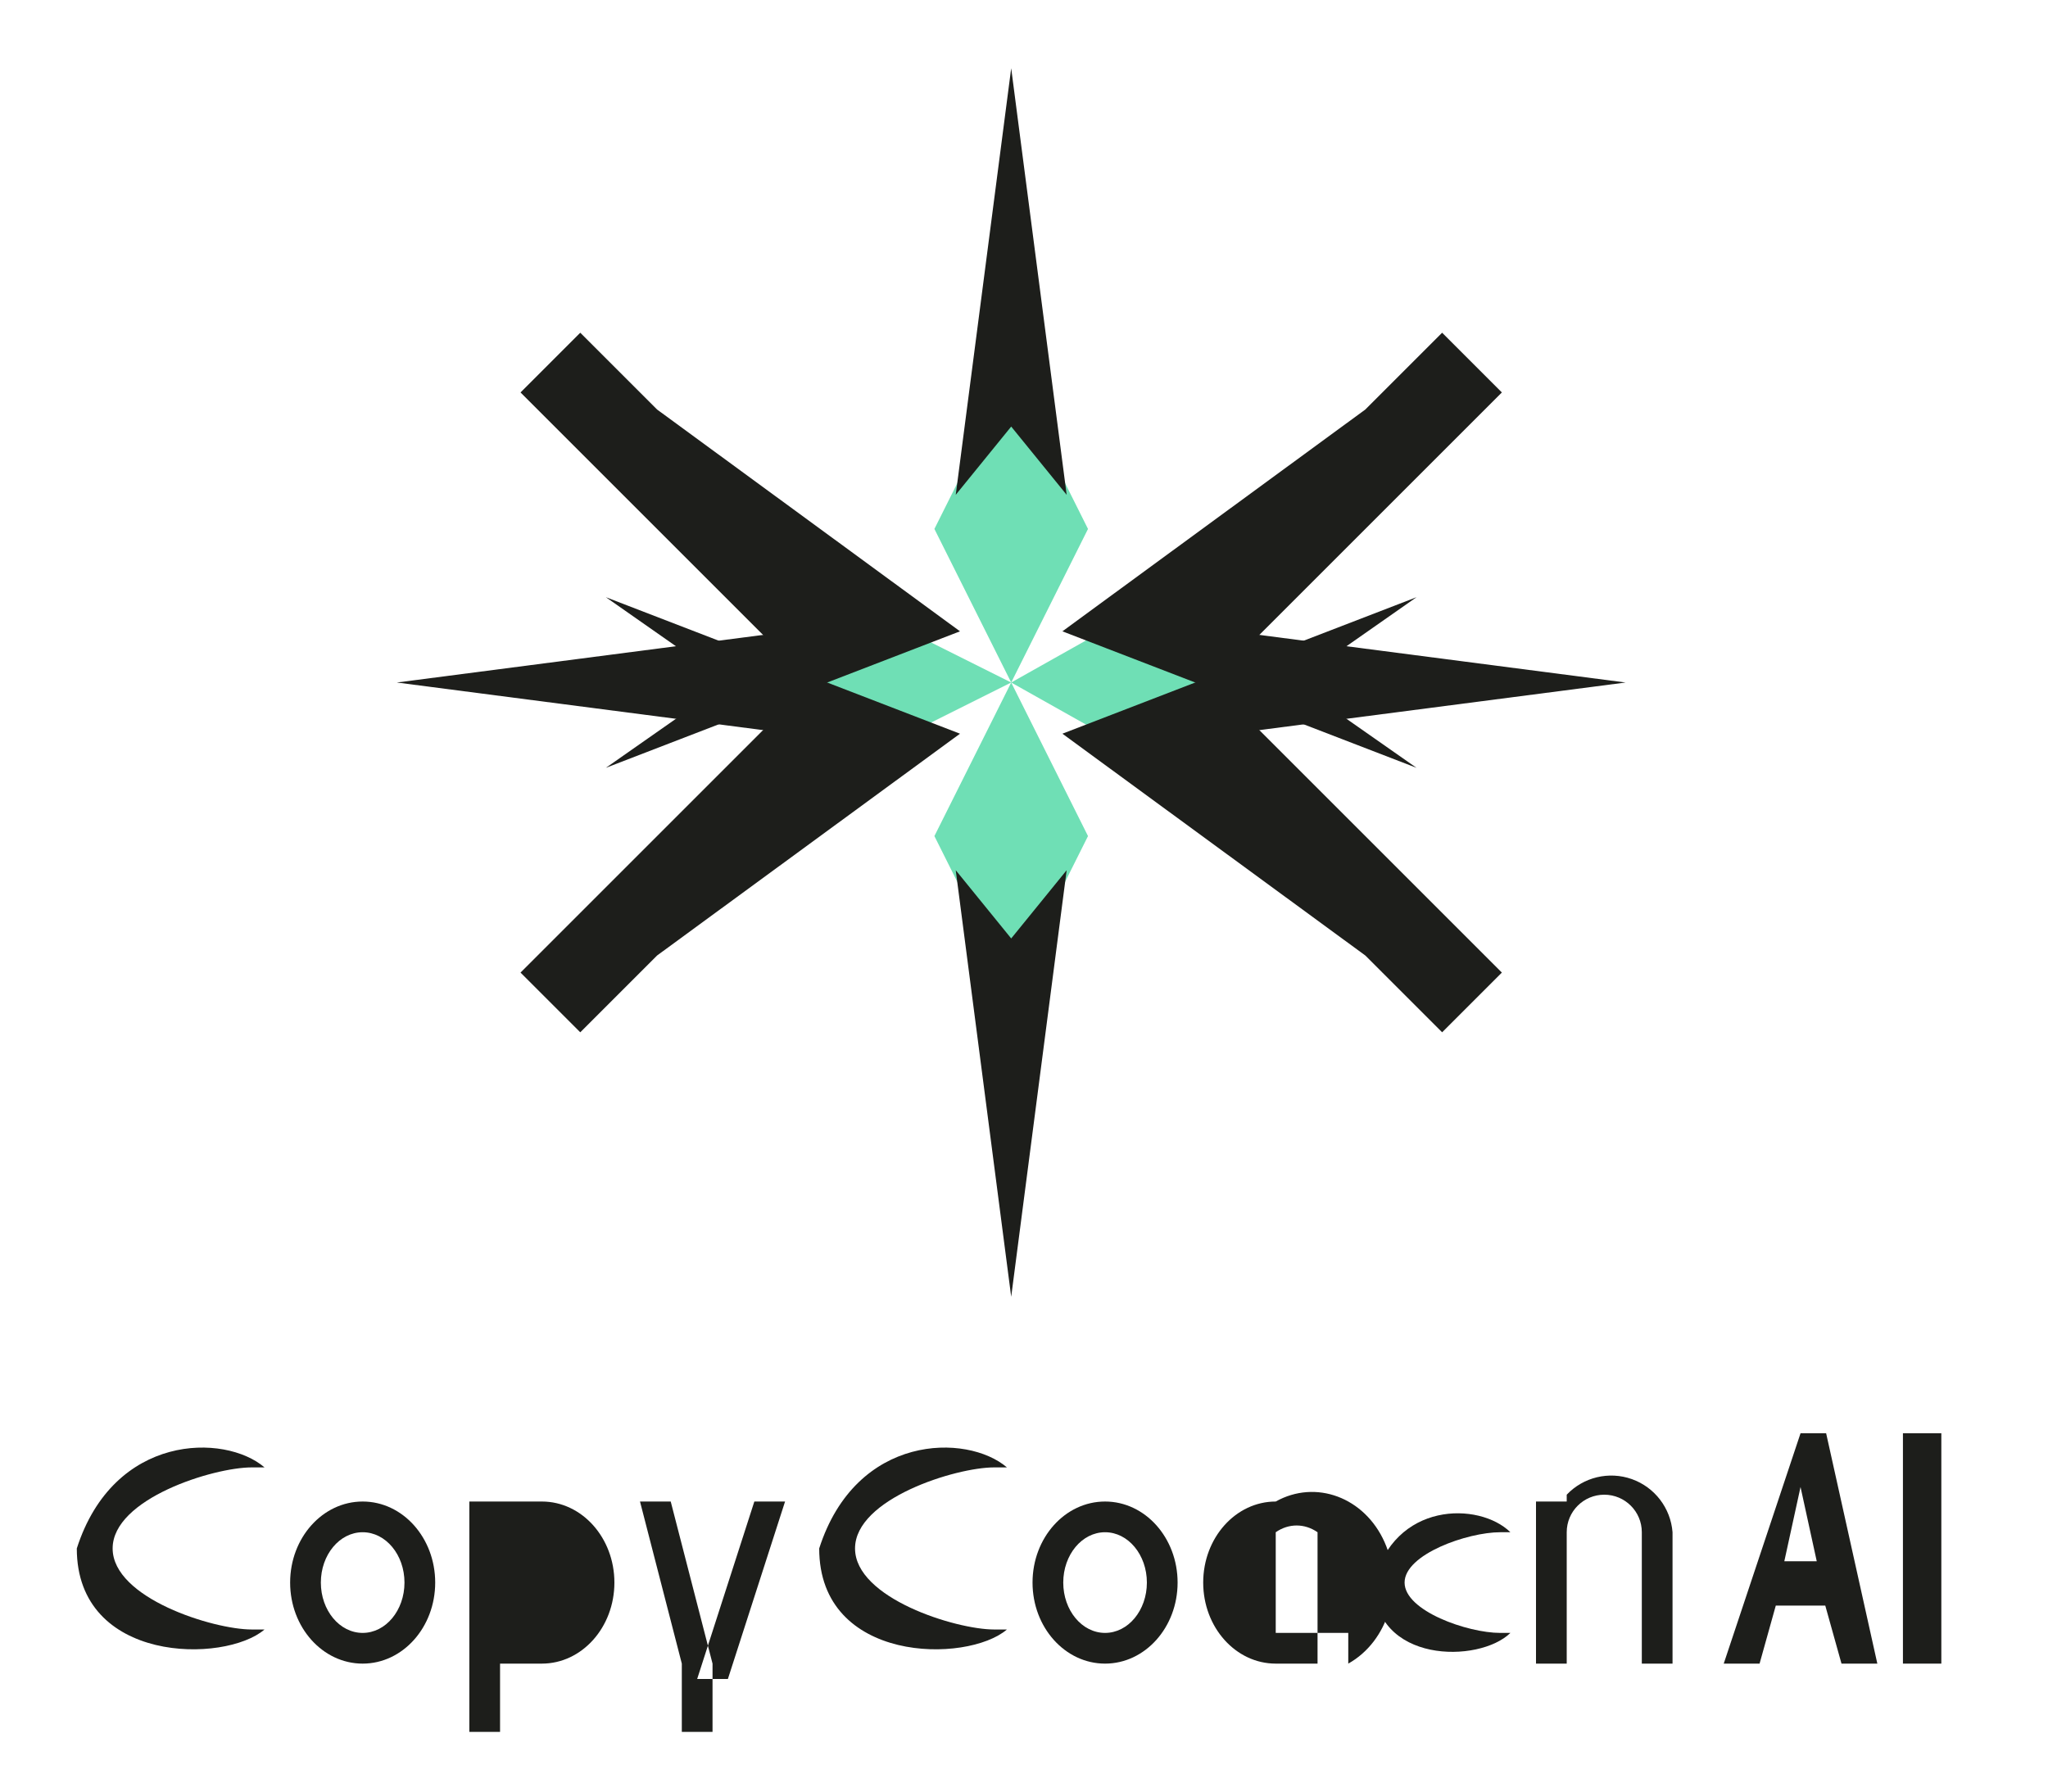
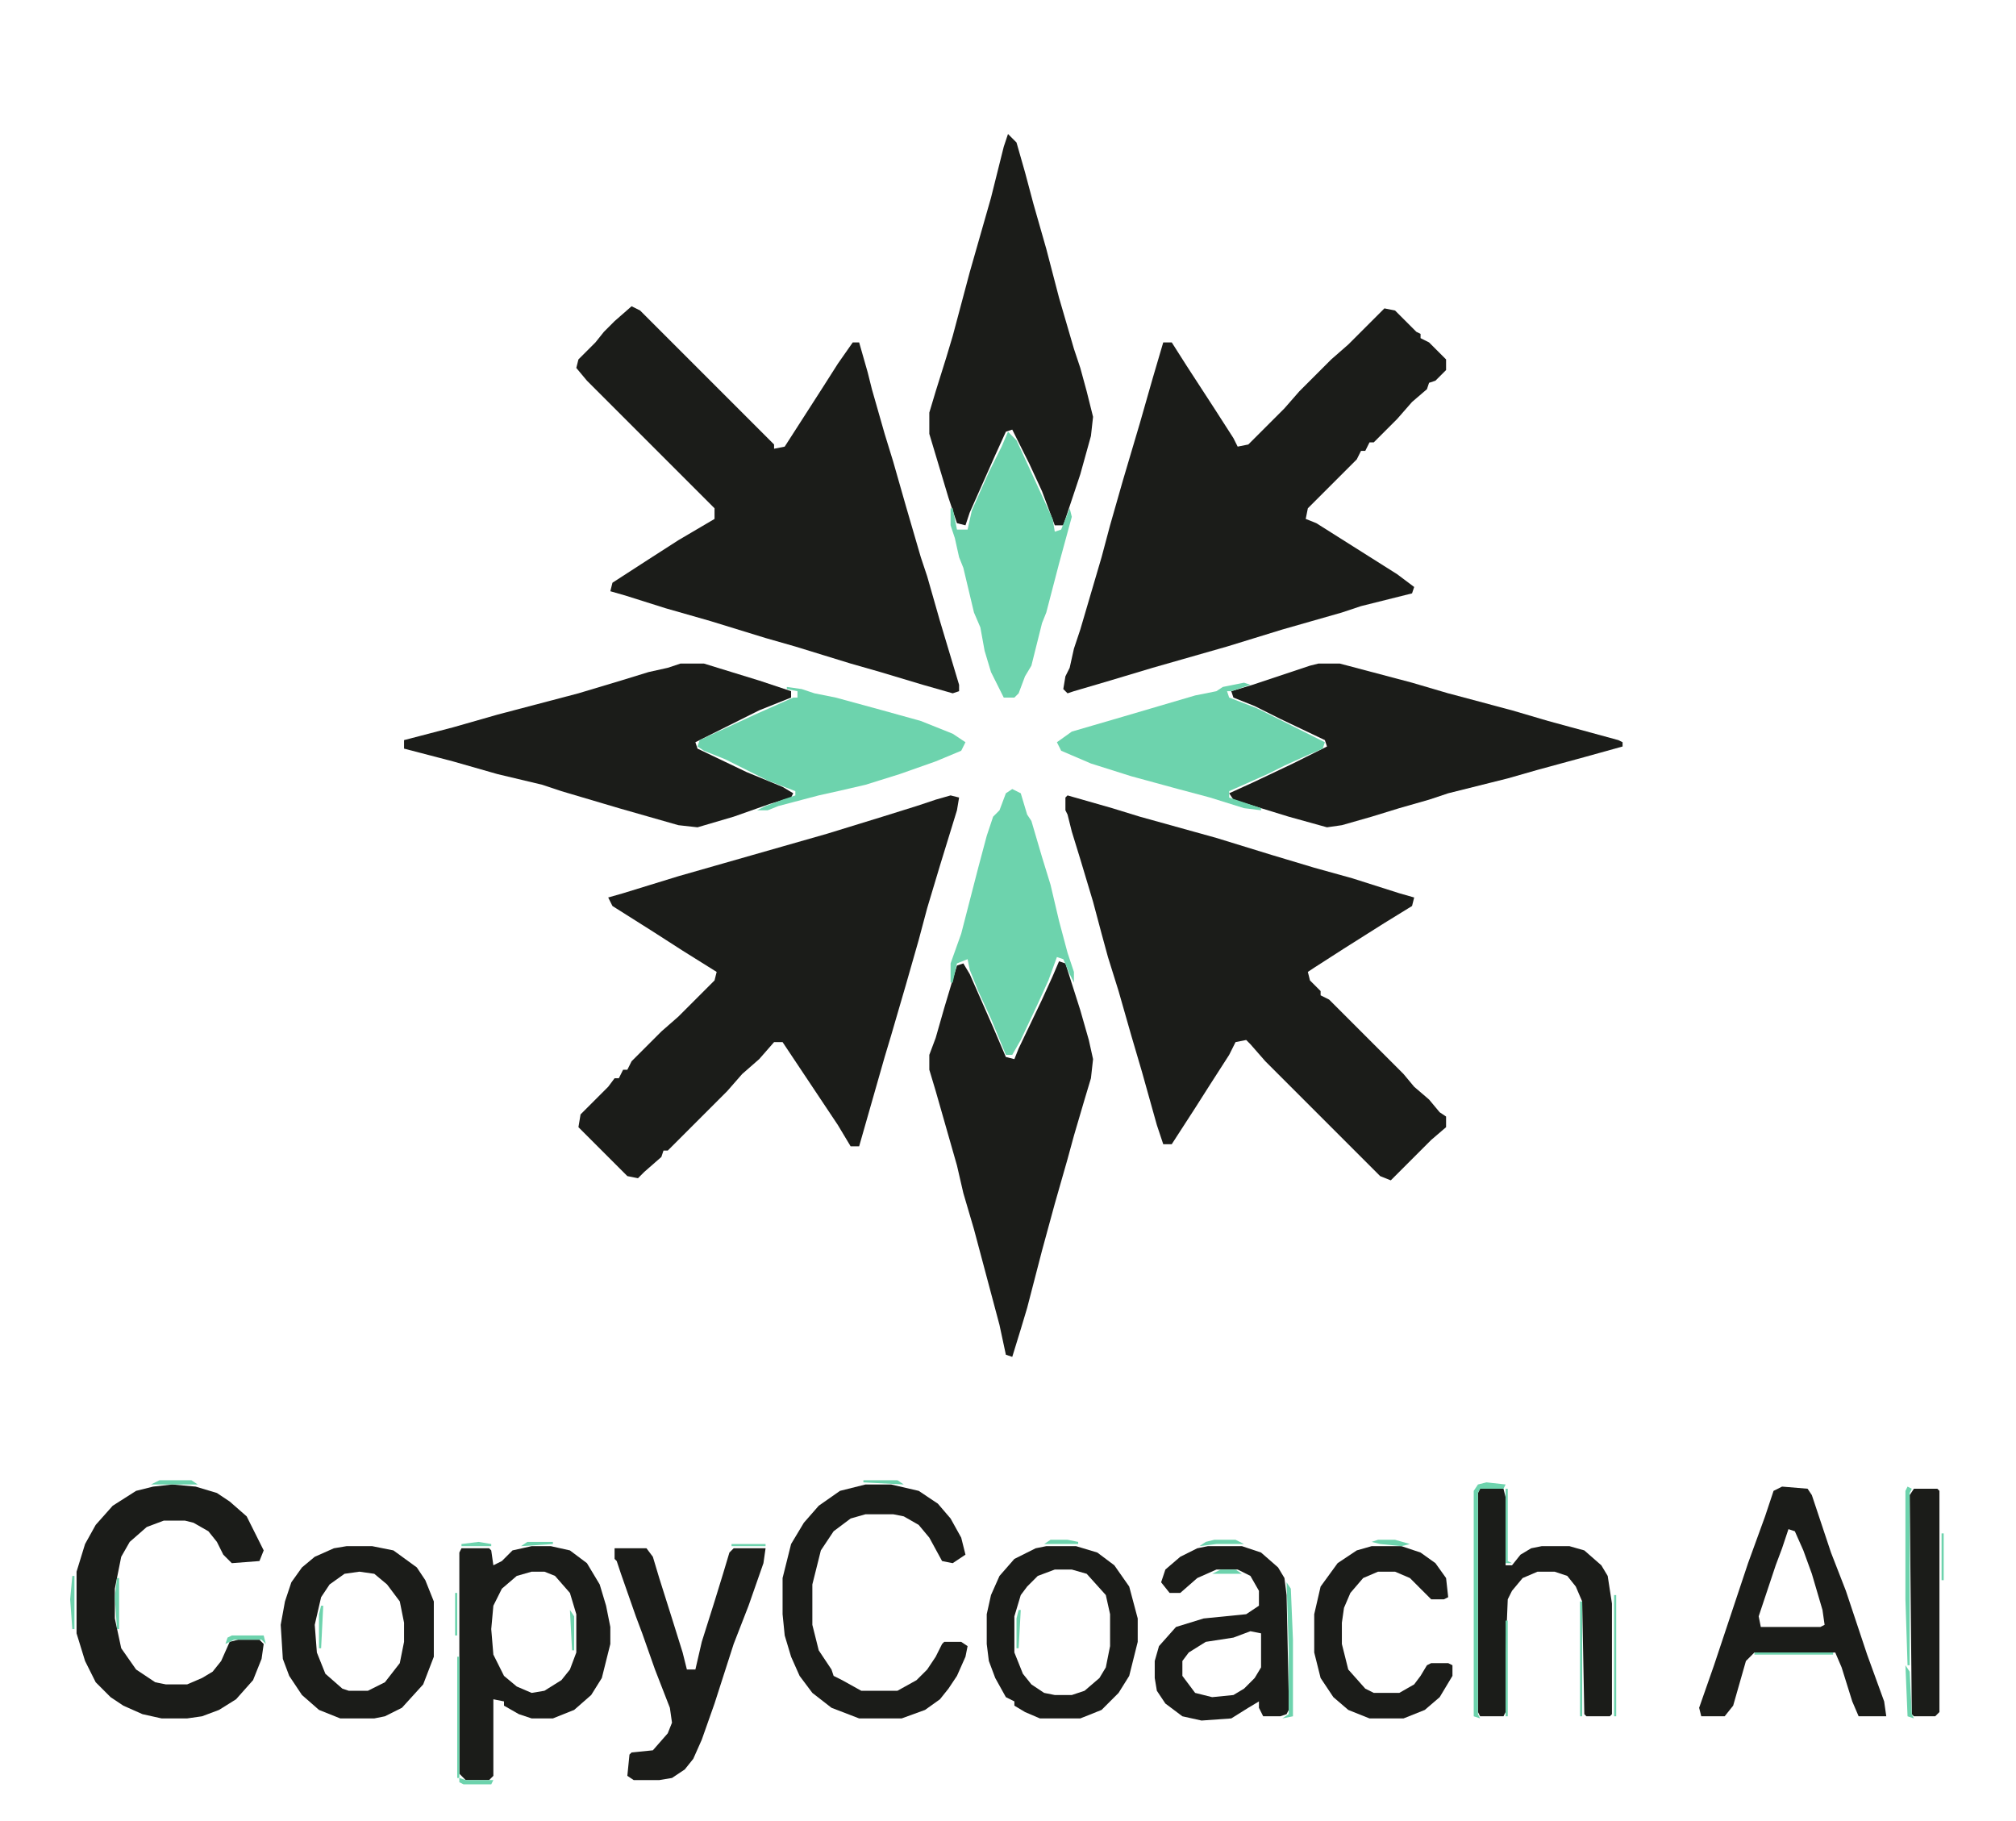
- <svg xmlns="http://www.w3.org/2000/svg" viewBox="0 0 240 210" width="100%" height="100%" preserveAspectRatio="xMidYMid meet">
-   <g id="editorial-compass-mark">
-     <path id="mint-teal-star" d="M 118.5 80.0 L 109.5 62.0 L 118.5 44.0 L 127.5 62.0 Z M 118.5 80.0 L 127.5 98.0 L 118.5 116.0 L 109.5 98.0 Z M 118.5 80.0 L 100.5 71.0 L 82.5 80.0 L 100.5 89.0 Z M 118.5 80.0 L 134.5 89.0 L 154.5 80.0 L 134.5 71.0 Z" fill="#6FDFB5" />
-     <path id="dark-star-tips" d="M 118.5 8.0 L 112.0 58.0 L 118.5 50.0 L 125.0 58.0 Z M 118.5 152.0 L 125.0 102.0 L 118.5 110.0 L 112.0 102.0 Z M 46.5 80.0 L 96.5 73.5 L 88.5 80.0 L 96.5 86.5 Z M 190.5 80.0 L 140.5 86.5 L 148.5 80.0 L 140.5 73.5 Z" fill="#1D1E1B" />
-     <polygon id="cursor-nw" points="112.5,74.0 77.0,48.0 98.0,69.0 68.0,39.0 61.0,46.0 91.0,76.0 71.0,90.0" fill="#1D1E1B" />
-     <polygon id="cursor-ne" points="124.5,74.0 160.0,48.0 139.0,69.0 169.0,39.0 176.0,46.0 146.0,76.0 166.0,90.0" fill="#1D1E1B" />
-     <polygon id="cursor-se" points="124.5,86.0 160.0,112.0 139.0,91.0 169.0,121.0 176.0,114.0 146.0,84.0 166.0,70.0" fill="#1D1E1B" />
-     <polygon id="cursor-sw" points="112.5,86.0 77.0,112.0 98.0,91.0 68.0,121.0 61.0,114.0 91.0,84.0 71.0,70.0" fill="#1D1E1B" />
-   </g>
-   <g id="wordmark" fill="#1D1E1B">
-     <path d="M 29.50 172.00 H 31.00 C 26.33 168.00 13.33 168.00 9.00 181.50 C 9.00 195.00 26.33 195.00 31.00 191.00 H 29.50 C 25.00 191.00 13.20 187.33 13.20 181.50 C 13.20 175.67 25.00 172.00 29.50 172.00 Z" />
-     <path d="M 42.50 176.00 A 8.50 9.50 0 1 1 42.50 195.00 A 8.50 9.50 0 1 1 42.50 176.00 Z M 42.50 179.60 A 4.90 5.90 0 1 0 42.50 191.40 A 4.90 5.90 0 1 0 42.50 179.60 Z" />
-     <path d="M 55.00 176.00 H 63.50 A 8.50 9.50 0 0 1 63.50 195.00 H 58.60 V 203.00 H 55.00 Z M 58.60 179.60 H 63.50 A 4.90 5.90 0 0 0 63.50 191.40 H 58.60 Z" />
-     <path d="M 75.00 176.00 H 78.60 L 83.50 195.00 V 203.00 H 79.90 V 195.00 L 75.00 176.00 Z M 92.00 176.00 H 88.40 L 81.70 196.80 L 85.30 196.80 Z" />
-     <path d="M 116.50 172.00 H 118.00 C 113.33 168.00 100.33 168.00 96.00 181.50 C 96.00 195.00 113.33 195.00 118.00 191.00 H 116.50 C 112.00 191.00 100.20 187.33 100.20 181.50 C 100.20 175.67 112.00 172.00 116.50 172.00 Z" />
-     <path d="M 129.50 176.00 A 8.50 9.50 0 1 1 129.50 195.00 A 8.50 9.50 0 1 1 129.50 176.00 Z M 129.50 179.60 A 4.90 5.90 0 1 0 129.50 191.40 A 4.90 5.90 0 1 0 129.50 179.60 Z" />
-     <path d="M 149.50 176.00 A 8.50 9.50 0 0 1 158.00 195.00 H 154.40 V 179.60 A 4.90 5.90 0 0 0 149.50 179.60 Z M 149.50 176.00 A 8.50 9.50 0 1 0 149.50 195.00 H 158.00 V 191.40 H 149.50 Z" />
-     <path d="M 175.80 179.60 H 177.00 C 173.33 176.00 163.33 176.00 161.00 185.50 C 161.00 195.00 173.33 195.00 177.00 191.40 H 175.80 C 172.00 191.40 164.60 188.83 164.60 185.50 C 164.60 182.17 172.00 179.60 175.80 179.60 Z" />
-     <path d="M 180.00 168.00 H 183.60 V 179.60 A 3.60 3.60 0 0 1 192.40 179.60 V 195.00 H 196.00 V 179.60 A 7.20 7.20 0 0 0 183.60 175.20 V 168.00 Z M 180.00 176.00 V 195.00 H 183.60 V 176.00 Z" />
-     <path d="M 211.00 168.00 H 214.00 L 220.00 195.00 H 215.80 L 213.90 188.20 H 208.10 L 206.20 195.00 H 202.00 Z M 211.00 174.30 L 209.10 183.00 H 212.90 Z" />
-     <path d="M 223.00 168.00 H 227.50 V 195.00 H 223.00 Z" />
+ <svg xmlns="http://www.w3.org/2000/svg" viewBox="0 0 237 214" width="237" height="214" fill="none">
+   <g transform="scale(0.25)">
+     <g fill="#1B1C19">
+       <path d="M0,0 L4,4 L8,18 L12,33 L18,54 L24,77 L31,101 L34,110 L37,121 L40,133 L39,142 L34,160 L26,184 L22,184 L16,168 L10,155 L2,139 L-1,140 L-6,151 L-14,169 L-18,178 L-20,184 L-24,183 L-28,171 L-34,151 L-37,141 L-37,131 L-34,121 L-29,105 L-26,95 L-18,65 L-12,44 L-8,30 L-2,6 Z " transform="translate(474,63)" />
+       <path d="M0,0 L4,2 L67,65 L67,67 L72,66 L81,52 L90,38 L97,27 L104,17 L107,17 L111,31 L113,39 L119,60 L123,73 L129,94 L136,118 L139,127 L145,148 L151,168 L154,178 L154,181 L151,182 L137,178 L117,172 L103,168 L90,164 L77,160 L63,156 L37,148 L16,142 L-3,136 L-10,134 L-9,130 L8,119 L22,110 L39,100 L39,95 L-21,35 L-26,29 L-25,25 L-17,17 L-13,12 L-8,7 Z " transform="translate(297,144)" />
+       <path d="M0,0 L5,1 L15,11 L17,12 L17,14 L21,16 L29,24 L29,29 L24,34 L21,35 L20,38 L13,44 L6,52 L-5,63 L-7,63 L-9,67 L-11,67 L-13,71 L-36,94 L-37,99 L-32,101 L-13,113 L6,125 L14,131 L13,134 L-11,140 L-20,143 L-34,147 L-48,151 L-61,155 L-74,159 L-95,165 L-109,169 L-129,175 L-146,180 L-149,181 L-151,179 L-150,173 L-148,169 L-146,160 L-143,151 L-138,134 L-133,117 L-129,102 L-123,81 L-115,54 L-109,33 L-104,16 L-100,16 L-93,27 L-80,47 L-71,61 L-69,65 L-64,64 L-47,47 L-40,39 L-25,24 L-17,17 Z " transform="translate(651,145)" />
+       <path d="M0,0 L11,0 L24,4 L37,8 L52,13 L52,16 L37,22 L21,30 L7,37 L8,40 L31,51 L48,58 L53,61 L52,63 L42,66 L25,72 L8,77 L-1,76 L-15,72 L-29,68 L-56,60 L-65,57 L-86,52 L-107,46 L-130,40 L-130,36 L-107,30 L-86,24 L-48,14 L-28,8 L-15,4 L-6,2 Z " transform="translate(320,312)" />
+       <path d="M0,0 L10,0 L44,9 L61,14 L91,22 L108,27 L119,30 L141,36 L143,37 L143,39 L125,44 L103,50 L89,54 L61,61 L52,64 L38,68 L25,72 L11,76 L4,77 L-14,72 L-40,64 L-42,61 L-31,56 L-12,47 L4,39 L3,36 L-18,26 L-30,20 L-40,16 L-41,13 L-31,10 L-4,1 Z " transform="translate(620,312)" />
+       <path d="M0,0 L4,1 L3,7 L-5,33 L-11,53 L-15,68 L-21,89 L-28,113 L-31,123 L-35,137 L-39,151 L-43,165 L-47,165 L-53,155 L-61,143 L-79,116 L-83,116 L-90,124 L-98,131 L-105,139 L-133,167 L-135,167 L-136,170 L-144,177 L-147,180 L-152,179 L-175,156 L-174,150 L-161,137 L-158,133 L-156,133 L-154,129 L-152,129 L-150,125 L-136,111 L-128,104 L-111,87 L-110,83 L-126,73 L-140,64 L-159,52 L-161,48 L-154,46 L-141,42 L-128,38 L-107,32 L-93,28 L-79,24 L-58,18 L-32,10 L-16,5 L-7,2 Z " transform="translate(447,374)" />
+       <path d="M0,0 L21,6 L34,10 L70,20 L96,28 L116,34 L134,39 L156,46 L163,48 L162,52 L149,60 L130,72 L116,81 L113,83 L114,87 L119,92 L119,94 L123,96 L158,131 L163,137 L170,143 L175,149 L178,151 L178,156 L171,162 L166,167 L152,181 L147,179 L93,125 L86,117 L84,115 L79,116 L76,122 L67,136 L60,147 L49,164 L45,164 L42,155 L35,130 L30,113 L24,92 L19,76 L16,65 L12,50 L6,30 L2,17 L0,9 L-1,7 L-1,1 Z " transform="translate(502,374)" />
+       <path d="M0,0 L3,1 L10,23 L14,37 L16,46 L15,55 L12,65 L7,82 L4,93 L-2,114 L-8,136 L-15,163 L-18,173 L-22,186 L-25,185 L-28,171 L-32,156 L-36,141 L-40,126 L-45,109 L-48,96 L-54,75 L-58,61 L-61,51 L-61,44 L-58,36 L-54,22 L-48,2 L-45,1 L-42,6 L-31,31 L-25,45 L-21,46 L-19,41 L-8,18 L-3,7 Z " transform="translate(498,452)" />
+       <path d="M0,0 L12,0 L25,3 L34,9 L40,16 L45,25 L47,33 L41,37 L36,36 L30,25 L25,19 L18,15 L13,14 L0,14 L-7,16 L-15,22 L-21,31 L-25,47 L-25,66 L-22,78 L-16,87 L-15,90 L-11,92 L-2,97 L15,97 L24,92 L29,87 L33,81 L36,75 L37,74 L45,74 L48,76 L47,81 L43,90 L39,96 L35,101 L28,106 L17,110 L-3,110 L-16,105 L-25,98 L-31,90 L-35,81 L-38,71 L-39,61 L-39,44 L-35,28 L-29,18 L-22,10 L-12,3 Z " transform="translate(407,698)" />
+       <path d="M0,0 L11,1 L21,4 L27,8 L35,15 L43,31 L41,36 L28,37 L24,33 L21,27 L17,22 L10,18 L6,17 L-4,17 L-12,20 L-20,27 L-24,34 L-27,49 L-27,63 L-24,77 L-17,87 L-8,93 L-3,94 L7,94 L14,91 L19,88 L23,83 L27,74 L31,73 L41,73 L43,75 L42,82 L38,92 L30,101 L22,106 L14,109 L7,110 L-5,110 L-14,108 L-23,104 L-29,100 L-36,93 L-41,83 L-45,70 L-45,41 L-41,28 L-36,19 L-28,10 L-17,3 L-9,1 Z " transform="translate(81,698)" />
+       <path d="M0,0 L11,0 L12,4 L12,36 L15,36 L19,31 L24,28 L29,27 L42,27 L49,29 L57,36 L60,41 L62,54 L62,106 L61,107 L50,107 L49,106 L48,53 L45,46 L41,41 L35,39 L27,39 L20,42 L15,48 L13,52 L12,77 L12,105 L11,107 L0,107 L-1,105 L-1,2 Z " transform="translate(696,700)" />
+       <path d="M0,0 L12,1 L14,4 L17,13 L23,31 L30,49 L40,79 L48,101 L49,108 L36,108 L33,101 L28,85 L25,78 L-13,78 L-17,82 L-23,103 L-27,108 L-38,108 L-39,104 L-32,84 L-20,48 L-16,36 L-8,14 L-4,2 Z M3,20 L0,29 L-3,37 L-11,61 L-10,66 L18,66 L20,65 L19,58 L14,41 L10,30 L6,21 Z " transform="translate(838,699)" />
+       <path d="M0,0 L11,0 L12,1 L12,105 L10,107 L0,107 L-1,106 L-2,3 Z " transform="translate(900,700)" />
+       <path d="M0,0 L12,0 L22,2 L33,10 L37,16 L41,26 L41,52 L36,65 L26,76 L18,80 L13,81 L-3,81 L-13,77 L-21,70 L-27,61 L-30,53 L-31,37 L-29,26 L-26,17 L-21,10 L-15,5 L-6,1 Z M6,12 L-1,13 L-8,18 L-12,24 L-15,37 L-14,50 L-10,60 L-2,67 L1,68 L10,68 L18,64 L25,55 L27,45 L27,36 L25,26 L19,18 L13,13 Z " transform="translate(163,727)" />
+       <path d="M0,0 L9,0 L18,2 L26,8 L32,18 L35,28 L37,38 L37,46 L33,62 L28,70 L20,77 L10,81 L0,81 L-6,79 L-13,75 L-13,73 L-18,72 L-18,108 L-20,110 L-31,110 L-34,107 L-34,3 L-33,1 L-20,1 L-19,2 L-18,9 L-14,7 L-9,2 Z M0,12 L-7,14 L-14,20 L-18,28 L-19,39 L-18,51 L-13,61 L-7,66 L0,69 L6,68 L14,63 L18,58 L21,50 L21,32 L18,22 L11,14 L6,12 Z " transform="translate(250,727)" />
+       <path d="M0,0 L14,0 L24,3 L32,9 L39,19 L43,34 L43,45 L39,61 L34,69 L29,74 L26,77 L16,81 L-3,81 L-10,78 L-15,75 L-15,73 L-19,71 L-24,62 L-27,54 L-28,46 L-28,32 L-26,23 L-22,14 L-15,6 L-5,1 Z M4,11 L-4,14 L-9,19 L-12,23 L-15,33 L-15,50 L-11,60 L-7,65 L-1,69 L4,70 L12,70 L18,68 L25,62 L28,57 L30,47 L30,32 L28,23 L19,13 L12,11 Z " transform="translate(492,727)" />
+       <path d="M0,0 L16,0 L25,3 L33,10 L36,15 L37,23 L38,70 L38,77 L37,79 L34,80 L26,80 L24,76 L24,73 L19,76 L11,81 L-3,82 L-12,80 L-20,74 L-24,68 L-25,62 L-25,54 L-23,47 L-15,38 L-2,34 L18,32 L24,28 L24,21 L20,14 L14,11 L4,11 L-5,15 L-13,22 L-18,22 L-22,17 L-20,11 L-13,5 L-5,1 Z M20,40 L12,43 L-1,45 L-9,50 L-12,54 L-12,61 L-6,69 L2,71 L12,70 L17,67 L22,62 L25,57 L25,41 Z " transform="translate(568,727)" />
+       <path d="M0,0 L14,0 L23,3 L30,8 L35,15 L36,24 L34,25 L28,25 L23,20 L18,15 L11,12 L3,12 L-4,15 L-10,22 L-13,29 L-14,36 L-14,46 L-11,58 L-3,67 L1,69 L13,69 L20,65 L23,61 L26,56 L28,55 L36,55 L38,56 L38,61 L32,71 L25,77 L15,81 L-1,81 L-11,77 L-18,71 L-24,62 L-27,50 L-27,32 L-24,19 L-16,8 L-7,2 Z " transform="translate(645,727)" />
+       <path d="M0,0 L15,0 L18,4 L21,14 L27,33 L32,49 L34,57 L38,57 L41,44 L47,25 L51,12 L54,2 L56,0 L71,0 L70,7 L63,27 L56,45 L47,73 L41,90 L37,99 L33,104 L27,108 L21,109 L9,109 L6,107 L7,97 L8,96 L18,95 L25,87 L27,82 L26,75 L19,57 L13,40 L10,32 L3,12 L1,6 L0,5 Z " transform="translate(289,728)" />
+     </g>
+     <g fill="#6DD3AD">
+       <path d="M0,0 L4,4 L10,17 L21,41 L22,47 L25,46 L29,36 L30,40 L24,62 L18,85 L16,90 L14,98 L11,110 L8,115 L5,123 L3,125 L-2,125 L-8,113 L-11,103 L-13,92 L-16,85 L-21,64 L-23,59 L-25,50 L-27,44 L-27,36 L-26,36 L-24,46 L-19,46 L-17,37 L-13,28 L-9,19 L-3,7 Z " transform="translate(474,203)" />
+       <path d="M0,0 L3,1 L-6,4 L-8,4 L-7,7 L6,12 L22,20 L32,25 L38,28 L37,31 L30,34 L19,39 L11,43 L-7,51 L-7,54 L8,59 L8,60 L0,59 L-16,54 L-31,50 L-53,44 L-72,38 L-86,32 L-88,28 L-81,23 L-57,16 L-40,11 L-23,6 L-13,4 L-10,2 Z " transform="translate(585,321)" />
+       <path d="M0,0 L7,1 L13,3 L23,5 L45,11 L63,16 L78,22 L84,26 L82,30 L70,35 L53,41 L37,46 L24,49 L15,51 L-4,56 L-9,58 L-14,58 L-10,56 L-2,53 L4,51 L4,49 L-9,44 L-21,38 L-29,34 L-39,30 L-42,28 L-41,25 L-28,19 L-15,13 L3,5 L5,5 L5,2 L0,1 Z " transform="translate(370,323)" />
+       <path d="M0,0 L4,2 L7,12 L9,15 L14,32 L18,45 L22,62 L26,77 L29,86 L29,91 L27,87 L24,80 L21,79 L17,90 L12,101 L4,118 L0,125 L-3,125 L-10,108 L-16,95 L-20,85 L-21,80 L-26,82 L-28,91 L-29,91 L-29,82 L-24,68 L-16,37 L-12,22 L-9,13 L-6,10 L-3,2 Z " transform="translate(476,371)" />
+       <path d="M0,0 L15,0 L18,2 L-4,2 Z " transform="translate(75,696)" />
+       <path d="M0,0 L16,0 L19,2 L0,1 Z " transform="translate(406,696)" />
+       <path d="M0,0 L9,1 L8,3 L-3,3 L-4,5 L-4,109 L-3,111 L-6,110 L-6,4 L-4,1 Z " transform="translate(699,697)" />
+       <path d="M0,0 L2,1 L1,3 L1,84 L0,84 L-1,53 L-1,2 Z " transform="translate(897,699)" />
+       <path d="M0,0 L1,0 L1,34 L3,35 L0,35 Z " transform="translate(708,700)" />
+       <path d="M0,0 L1,0 L1,22 L0,22 Z " transform="translate(913,721)" />
+       <path d="M0,0 L8,0 L13,1 L13,2 L-3,2 Z " transform="translate(494,724)" />
+       <path d="M0,0 L10,0 L14,2 L1,2 L-7,3 L-4,1 Z " transform="translate(571,724)" />
+       <path d="M0,0 L8,0 L15,2 L11,3 L1,2 L-3,1 Z " transform="translate(648,724)" />
+       <path d="M0,0 L12,0 L12,1 L-3,2 Z " transform="translate(248,725)" />
+       <path d="M0,0 L6,1 L6,2 L-8,2 L-8,1 Z " transform="translate(225,725)" />
+       <path d="M0,0 L16,0 L16,1 L0,1 Z " transform="translate(344,726)" />
+       <path d="M0,0 L7,0 L10,2 L-4,2 Z " transform="translate(574,738)" />
+       <path d="M0,0 L1,0 L1,25 L0,25 L-1,11 Z " transform="translate(34,741)" />
+       <path d="M0,0 L1,0 L1,24 L0,24 L-1,9 Z " transform="translate(55,742)" />
+       <path d="M0,0 L2,3 L3,27 L3,63 L-2,64 L1,62 L1,31 Z " transform="translate(605,744)" />
+       <path d="M0,0 L1,0 L1,20 L0,20 Z " transform="translate(214,749)" />
+       <path d="M0,0 L1,0 L1,57 L0,57 Z " transform="translate(759,750)" />
+       <path d="M0,0 L1,0 L1,54 L0,54 Z " transform="translate(743,753)" />
+       <path d="M0,0 L1,0 L0,20 L-1,20 L-1,4 Z " transform="translate(151,755)" />
+       <path d="M0,0 L2,3 L2,19 L1,19 Z " transform="translate(268,757)" />
+       <path d="M0,0 L1,0 L0,18 L-1,18 L-1,4 Z " transform="translate(479,757)" />
+       <path d="M0,0 L1,0 L1,45 L0,45 Z " transform="translate(708,762)" />
+       <path d="M0,0 L15,0 L16,4 L14,2 L1,2 L-3,4 L-2,1 Z " transform="translate(109,769)" />
+       <path d="M0,0 L37,0 L37,1 L0,1 Z " transform="translate(825,777)" />
+       <path d="M0,0 L1,0 L1,57 L0,57 Z " transform="translate(215,779)" />
+       <path d="M0,0 L2,3 L3,23 L4,25 L1,24 Z " transform="translate(896,783)" />
+       <path d="M0,0 L3,1 L16,1 L15,3 L2,3 L0,2 Z " transform="translate(216,836)" />
+     </g>
  </g>
</svg>
